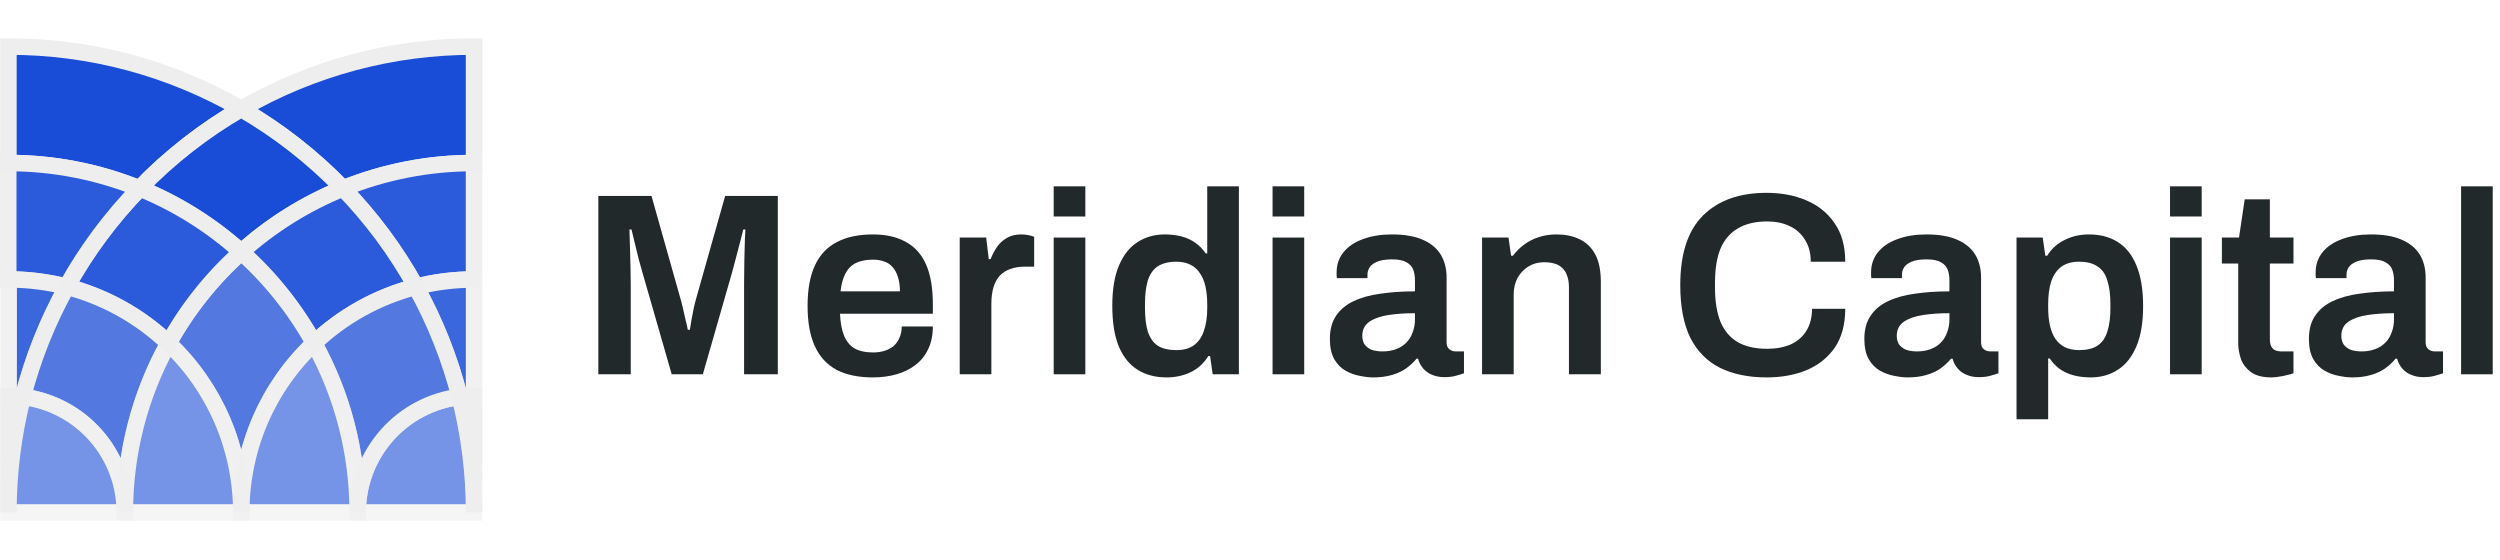
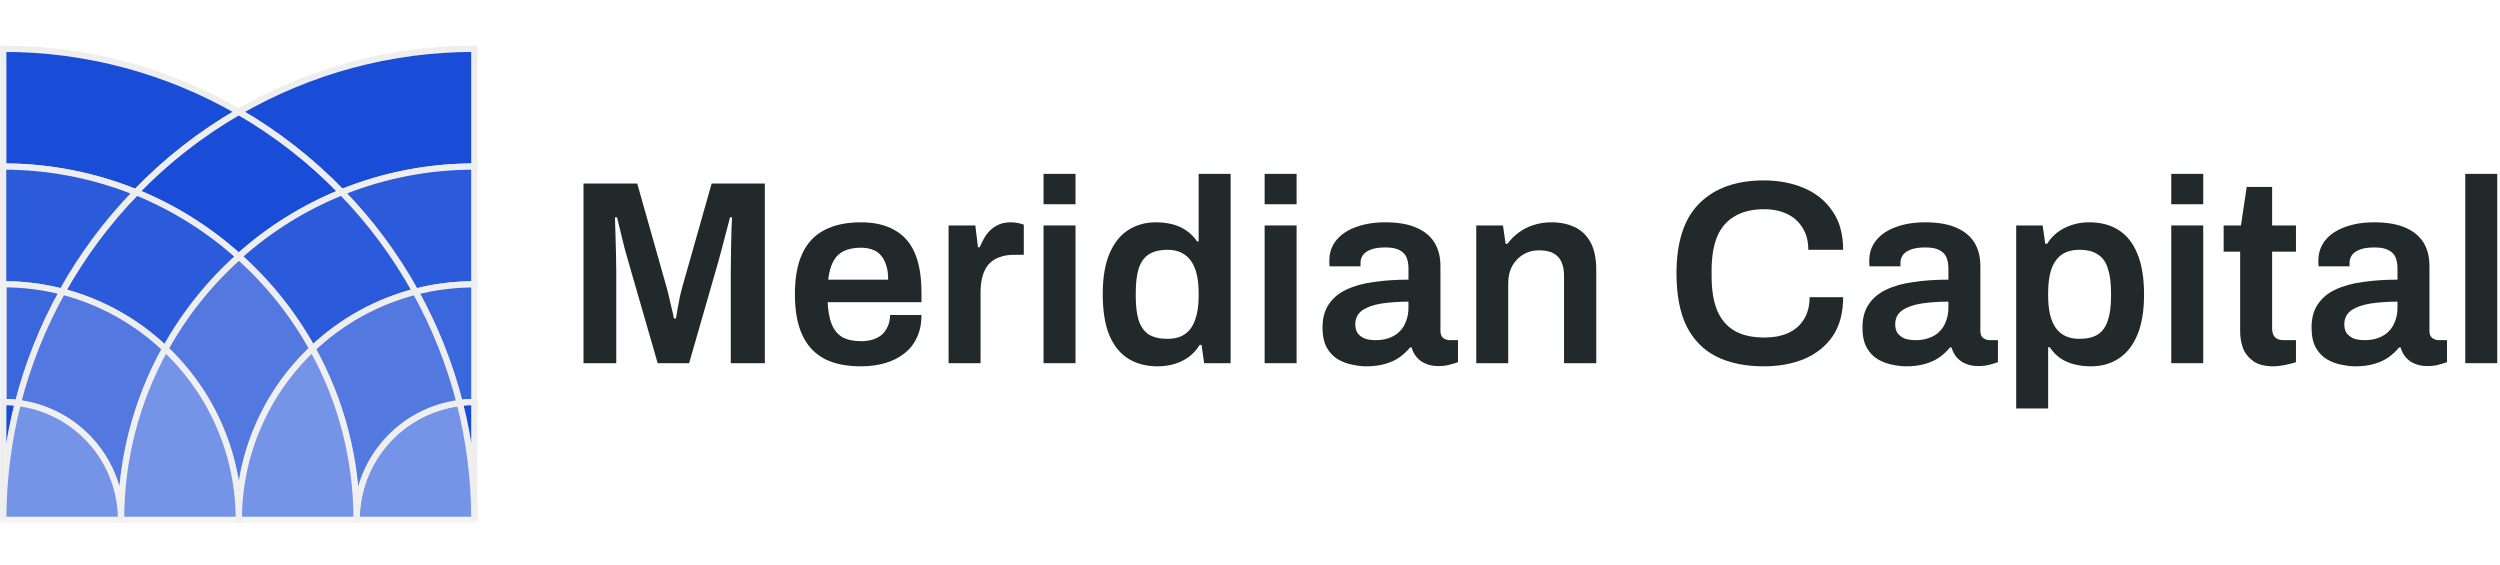
- <svg xmlns="http://www.w3.org/2000/svg" width="161" height="36" viewBox="0 0 161 36" fill="none">
-   <path d="M30.529 3V10.5C27.637 10.496 24.771 11.053 22.089 12.139C20.153 10.135 17.948 8.41 15.536 7.014C20.093 4.377 25.265 2.992 30.529 3Z" fill="#194CD7" stroke="#EFEEEF" stroke-width="1.063" stroke-miterlimit="10" />
-   <path opacity="0.92" d="M30.528 10.5V18C29.264 17.999 28.005 18.157 26.781 18.471C25.499 16.162 23.917 14.032 22.076 12.139C24.761 11.052 27.631 10.495 30.528 10.5Z" fill="#194CD7" stroke="#EFEEEF" stroke-width="1.063" stroke-miterlimit="10" />
-   <path opacity="0.85" d="M30.53 18V25.5C30.219 25.5 29.908 25.519 29.6 25.558C28.969 23.084 28.022 20.702 26.783 18.471C28.007 18.157 29.266 17.999 30.53 18Z" fill="#194CD7" stroke="#EFEEEF" stroke-width="1.063" stroke-miterlimit="10" />
-   <path d="M30.53 25.5V33C30.531 30.49 30.219 27.99 29.6 25.558C29.909 25.519 30.219 25.5 30.53 25.5Z" fill="#194CD7" stroke="#EFEEEF" stroke-width="1.063" stroke-miterlimit="10" />
-   <path d="M15.535 7.014C13.123 8.409 10.917 10.134 8.982 12.139C6.3 11.053 3.434 10.496 0.542 10.5V3C5.806 2.992 10.978 4.377 15.535 7.014Z" fill="#194CD7" stroke="#EFEEEF" stroke-width="1.063" stroke-miterlimit="10" />
-   <path d="M22.087 12.139C19.682 13.113 17.465 14.498 15.534 16.231C13.603 14.497 11.386 13.112 8.981 12.139C10.916 10.134 13.122 8.409 15.534 7.015C17.945 8.41 20.151 10.135 22.087 12.139Z" fill="#194CD7" stroke="#EFEEEF" stroke-width="1.063" stroke-miterlimit="10" />
-   <path opacity="0.92" d="M26.782 18.465C24.324 19.101 22.067 20.352 20.224 22.1C19.002 19.893 17.417 17.907 15.536 16.225C17.467 14.492 19.684 13.107 22.089 12.133C23.926 14.028 25.504 16.157 26.782 18.465Z" fill="#194CD7" stroke="#EFEEEF" stroke-width="1.063" stroke-miterlimit="10" />
-   <path opacity="0.6" d="M30.531 33H23.035C23.035 31.172 23.703 29.407 24.912 28.037C26.121 26.667 27.789 25.785 29.602 25.558C30.22 27.99 30.533 30.49 30.531 33Z" fill="#194CD7" stroke="#EFEEEF" stroke-width="1.063" stroke-miterlimit="10" />
-   <path opacity="0.75" d="M29.598 25.558C27.785 25.785 26.118 26.667 24.909 28.037C23.7 29.407 23.032 31.172 23.031 33C23.038 29.188 22.071 25.438 20.222 22.105C22.065 20.357 24.322 19.106 26.781 18.471C28.02 20.702 28.967 23.084 29.598 25.558Z" fill="#194CD7" stroke="#EFEEEF" stroke-width="1.063" stroke-miterlimit="10" />
-   <path opacity="0.75" d="M20.223 22.106C18.74 23.506 17.559 25.195 16.753 27.068C15.947 28.942 15.532 30.96 15.535 33C15.538 30.96 15.124 28.942 14.317 27.068C13.511 25.195 12.33 23.506 10.847 22.106C12.069 19.898 13.654 17.912 15.535 16.231C17.416 17.912 19.001 19.898 20.223 22.106Z" fill="#194CD7" stroke="#EFEEEF" stroke-width="1.063" stroke-miterlimit="10" />
-   <path opacity="0.92" d="M15.537 16.231C13.656 17.912 12.071 19.898 10.85 22.106C9.011 20.357 6.759 19.105 4.305 18.465C5.587 16.156 7.168 14.027 9.009 12.133C11.406 13.111 13.615 14.497 15.537 16.231Z" fill="#194CD7" stroke="#EFEEEF" stroke-width="1.063" stroke-miterlimit="10" />
-   <path opacity="0.92" d="M8.983 12.139C7.142 14.032 5.56 16.162 4.278 18.471C3.054 18.157 1.795 17.999 0.531 18V10.5C3.428 10.495 6.298 11.052 8.983 12.139Z" fill="#194CD7" stroke="#EFEEEF" stroke-width="1.063" stroke-miterlimit="10" />
-   <path opacity="0.6" d="M23.033 33H15.536C15.533 30.96 15.948 28.941 16.754 27.068C17.56 25.194 18.741 23.506 20.224 22.106C22.072 25.439 23.039 29.189 23.033 33Z" fill="#194CD7" stroke="#EFEEEF" stroke-width="1.063" stroke-miterlimit="10" />
-   <path opacity="0.85" d="M4.304 18.465C3.064 20.697 2.118 23.079 1.487 25.553C1.178 25.514 0.868 25.494 0.557 25.494V17.995C1.821 17.994 3.079 18.152 4.304 18.465Z" fill="#194CD7" stroke="#EFEEEF" stroke-width="1.063" stroke-miterlimit="10" />
-   <path opacity="0.75" d="M10.848 22.106C8.999 25.439 8.033 29.188 8.039 33C8.038 31.172 7.371 29.407 6.162 28.037C4.952 26.667 3.285 25.785 1.472 25.558C2.107 23.082 3.059 20.698 4.303 18.465C6.758 19.105 9.01 20.357 10.848 22.106Z" fill="#194CD7" stroke="#EFEEEF" stroke-width="1.063" stroke-miterlimit="10" />
-   <path opacity="0.6" d="M15.537 33H8.04C8.034 29.189 9.001 25.439 10.849 22.106C12.332 23.506 13.513 25.194 14.319 27.068C15.125 28.941 15.54 30.96 15.537 33Z" fill="#194CD7" stroke="#EFEEEF" stroke-width="1.063" stroke-miterlimit="10" />
-   <path d="M1.471 25.558C0.852 27.99 0.54 30.49 0.542 33V25.5C0.852 25.5 1.163 25.519 1.471 25.558Z" fill="#194CD7" stroke="#EFEEEF" stroke-width="1.063" stroke-miterlimit="10" />
-   <path opacity="0.6" d="M8.038 33H0.542C0.54 30.49 0.852 27.99 1.471 25.558C3.284 25.785 4.952 26.667 6.161 28.037C7.37 29.407 8.037 31.172 8.038 33Z" fill="#194CD7" stroke="#EFEEEF" stroke-width="1.063" stroke-miterlimit="10" />
-   <path d="M38.532 24.104V12.619H41.956L43.76 19.015C43.827 19.238 43.894 19.489 43.961 19.768C44.027 20.047 44.089 20.315 44.144 20.571C44.211 20.828 44.261 21.051 44.295 21.241H44.428C44.45 21.074 44.484 20.867 44.528 20.622C44.573 20.376 44.623 20.114 44.679 19.835C44.746 19.545 44.818 19.266 44.896 18.998L46.7 12.619H50.091V24.104H47.919V18.295C47.919 17.781 47.925 17.268 47.936 16.755C47.947 16.241 47.959 15.8 47.97 15.432C47.992 15.064 48.003 14.846 48.003 14.779H47.869C47.847 14.88 47.791 15.097 47.702 15.432C47.613 15.767 47.519 16.13 47.418 16.52C47.318 16.911 47.229 17.245 47.151 17.525L45.263 24.104H43.259L41.371 17.541C41.304 17.307 41.227 17.028 41.137 16.704C41.059 16.369 40.976 16.029 40.887 15.683C40.809 15.337 40.736 15.036 40.67 14.779H40.536C40.547 15.08 40.558 15.443 40.569 15.867C40.581 16.28 40.592 16.704 40.603 17.14C40.614 17.564 40.62 17.949 40.62 18.295V24.104H38.532Z" fill="#22292B" />
-   <path d="M56.218 24.305C55.282 24.305 54.502 24.143 53.879 23.819C53.255 23.484 52.788 22.977 52.476 22.296C52.164 21.615 52.008 20.75 52.008 19.701C52.008 18.641 52.164 17.776 52.476 17.106C52.788 16.425 53.255 15.923 53.879 15.599C54.502 15.264 55.282 15.097 56.218 15.097C57.064 15.097 57.771 15.259 58.339 15.583C58.918 15.895 59.352 16.381 59.642 17.039C59.931 17.698 60.076 18.551 60.076 19.6V20.203H54.096C54.118 20.75 54.202 21.213 54.347 21.593C54.491 21.961 54.714 22.24 55.015 22.43C55.327 22.608 55.733 22.698 56.234 22.698C56.49 22.698 56.73 22.664 56.953 22.597C57.175 22.53 57.37 22.43 57.537 22.296C57.704 22.151 57.832 21.972 57.921 21.76C58.022 21.548 58.072 21.302 58.072 21.023H60.076C60.076 21.581 59.976 22.067 59.776 22.48C59.586 22.893 59.313 23.233 58.957 23.501C58.612 23.769 58.205 23.97 57.738 24.104C57.27 24.238 56.763 24.305 56.218 24.305ZM54.129 18.763H57.955C57.955 18.395 57.91 18.083 57.821 17.826C57.743 17.569 57.626 17.357 57.47 17.19C57.325 17.022 57.147 16.905 56.936 16.838C56.724 16.76 56.485 16.721 56.218 16.721C55.783 16.721 55.416 16.794 55.115 16.939C54.825 17.084 54.603 17.307 54.447 17.608C54.291 17.91 54.185 18.295 54.129 18.763Z" fill="#22292B" />
-   <path d="M61.806 24.104V15.298H63.51L63.677 16.688H63.794C63.905 16.409 64.039 16.152 64.195 15.917C64.362 15.672 64.573 15.477 64.829 15.332C65.086 15.175 65.397 15.097 65.765 15.097C65.943 15.097 66.105 15.114 66.249 15.147C66.405 15.181 66.522 15.214 66.6 15.248V17.173H65.982C65.637 17.173 65.331 17.223 65.063 17.324C64.796 17.413 64.568 17.558 64.379 17.759C64.2 17.96 64.067 18.211 63.977 18.512C63.888 18.814 63.844 19.165 63.844 19.567V24.104H61.806Z" fill="#22292B" />
-   <path d="M67.858 13.942V12H69.896V13.942H67.858ZM67.858 24.104V15.298H69.896V24.104H67.858Z" fill="#22292B" />
-   <path d="M75.124 24.305C74.411 24.305 73.793 24.143 73.27 23.819C72.746 23.495 72.34 22.993 72.05 22.312C71.772 21.632 71.632 20.756 71.632 19.684C71.632 18.624 71.777 17.759 72.067 17.089C72.356 16.409 72.757 15.906 73.27 15.583C73.782 15.259 74.361 15.097 75.007 15.097C75.408 15.097 75.775 15.142 76.109 15.231C76.444 15.32 76.739 15.46 76.995 15.65C77.251 15.828 77.468 16.051 77.646 16.319H77.746V12H79.784V24.104H78.097L77.93 22.932H77.813C77.535 23.39 77.156 23.735 76.677 23.97C76.21 24.193 75.692 24.305 75.124 24.305ZM75.759 22.547C76.226 22.547 76.605 22.441 76.894 22.229C77.184 22.017 77.396 21.71 77.529 21.308C77.674 20.906 77.746 20.415 77.746 19.835V19.617C77.746 19.182 77.707 18.791 77.629 18.445C77.552 18.099 77.429 17.809 77.262 17.575C77.106 17.34 76.9 17.162 76.644 17.039C76.399 16.916 76.104 16.855 75.759 16.855C75.257 16.855 74.856 16.955 74.556 17.156C74.266 17.346 74.055 17.647 73.921 18.06C73.799 18.462 73.737 18.975 73.737 19.6V19.835C73.737 20.449 73.799 20.956 73.921 21.358C74.055 21.76 74.266 22.061 74.556 22.262C74.856 22.452 75.257 22.547 75.759 22.547Z" fill="#22292B" />
-   <path d="M81.953 13.942V12H83.991V13.942H81.953ZM81.953 24.104V15.298H83.991V24.104H81.953Z" fill="#22292B" />
-   <path d="M88.416 24.305C88.171 24.305 87.888 24.271 87.565 24.204C87.253 24.148 86.947 24.037 86.646 23.869C86.356 23.702 86.117 23.456 85.927 23.133C85.738 22.798 85.644 22.363 85.644 21.827C85.644 21.224 85.777 20.728 86.044 20.337C86.312 19.935 86.685 19.623 87.164 19.4C87.654 19.165 88.233 19.003 88.901 18.914C89.58 18.814 90.321 18.763 91.123 18.763V18.044C91.123 17.787 91.084 17.558 91.006 17.357C90.928 17.156 90.783 17 90.571 16.888C90.371 16.766 90.065 16.704 89.653 16.704C89.241 16.704 88.918 16.755 88.684 16.855C88.45 16.955 88.288 17.078 88.199 17.223C88.11 17.368 88.066 17.519 88.066 17.675V17.91H86.094C86.083 17.854 86.078 17.798 86.078 17.742C86.078 17.686 86.078 17.619 86.078 17.541C86.078 17.039 86.228 16.604 86.529 16.235C86.829 15.867 87.247 15.588 87.782 15.398C88.316 15.197 88.934 15.097 89.636 15.097C90.438 15.097 91.095 15.209 91.607 15.432C92.13 15.655 92.52 15.973 92.776 16.386C93.032 16.799 93.161 17.301 93.161 17.893V22.045C93.161 22.257 93.222 22.407 93.344 22.497C93.467 22.586 93.6 22.631 93.745 22.631H94.28V24.037C94.168 24.081 94.007 24.132 93.795 24.188C93.584 24.255 93.322 24.288 93.01 24.288C92.721 24.288 92.459 24.238 92.225 24.137C92.002 24.048 91.813 23.914 91.657 23.735C91.501 23.557 91.39 23.345 91.323 23.099H91.223C91.034 23.334 90.805 23.546 90.538 23.735C90.282 23.914 89.976 24.054 89.619 24.154C89.274 24.255 88.873 24.305 88.416 24.305ZM89.035 22.631C89.369 22.631 89.664 22.58 89.92 22.48C90.187 22.38 90.404 22.24 90.571 22.061C90.75 21.883 90.883 21.665 90.972 21.409C91.073 21.152 91.123 20.873 91.123 20.571V20.17C90.51 20.17 89.942 20.209 89.419 20.287C88.906 20.365 88.494 20.51 88.183 20.722C87.882 20.934 87.732 21.235 87.732 21.626C87.732 21.827 87.776 22.006 87.865 22.162C87.966 22.307 88.11 22.424 88.3 22.513C88.5 22.591 88.745 22.631 89.035 22.631Z" fill="#22292B" />
-   <path d="M95.444 24.104V15.298H97.147L97.314 16.47H97.431C97.632 16.202 97.866 15.968 98.133 15.767C98.411 15.555 98.723 15.393 99.068 15.281C99.425 15.159 99.814 15.097 100.238 15.097C100.795 15.097 101.285 15.197 101.708 15.398C102.142 15.599 102.482 15.923 102.727 16.369C102.972 16.816 103.094 17.413 103.094 18.161V24.104H101.04V18.529C101.04 18.216 101.001 17.96 100.923 17.759C100.856 17.547 100.75 17.38 100.605 17.257C100.472 17.123 100.305 17.028 100.104 16.972C99.904 16.916 99.681 16.888 99.436 16.888C99.068 16.888 98.734 16.978 98.434 17.156C98.144 17.335 97.91 17.58 97.732 17.893C97.565 18.205 97.481 18.568 97.481 18.981V24.104H95.444Z" fill="#22292B" />
-   <path d="M113.771 24.305C112.602 24.305 111.6 24.098 110.765 23.685C109.941 23.272 109.306 22.631 108.86 21.76C108.426 20.878 108.209 19.745 108.209 18.362C108.209 16.341 108.699 14.846 109.679 13.875C110.659 12.904 112.023 12.418 113.771 12.418C114.718 12.418 115.57 12.58 116.327 12.904C117.096 13.228 117.703 13.719 118.148 14.377C118.605 15.025 118.833 15.85 118.833 16.855H116.611C116.611 16.297 116.489 15.828 116.244 15.449C116.01 15.058 115.681 14.762 115.258 14.561C114.835 14.361 114.351 14.26 113.805 14.26C113.048 14.26 112.418 14.411 111.917 14.712C111.416 15.002 111.043 15.438 110.798 16.018C110.564 16.598 110.447 17.318 110.447 18.177V18.546C110.447 19.416 110.564 20.142 110.798 20.722C111.043 21.302 111.411 21.738 111.901 22.028C112.402 22.318 113.036 22.463 113.805 22.463C114.384 22.463 114.891 22.368 115.325 22.179C115.759 21.978 116.093 21.688 116.327 21.308C116.572 20.917 116.695 20.443 116.695 19.885H118.833C118.833 20.89 118.61 21.721 118.165 22.38C117.719 23.027 117.112 23.512 116.344 23.836C115.587 24.148 114.729 24.305 113.771 24.305Z" fill="#22292B" />
-   <path d="M122.837 24.305C122.592 24.305 122.308 24.271 121.985 24.204C121.673 24.148 121.367 24.037 121.066 23.869C120.777 23.702 120.537 23.456 120.348 23.133C120.159 22.798 120.064 22.363 120.064 21.827C120.064 21.224 120.198 20.728 120.465 20.337C120.732 19.935 121.105 19.623 121.584 19.4C122.074 19.165 122.653 19.003 123.321 18.914C124.001 18.814 124.741 18.763 125.543 18.763V18.044C125.543 17.787 125.504 17.558 125.426 17.357C125.348 17.156 125.204 17 124.992 16.888C124.792 16.766 124.485 16.704 124.073 16.704C123.661 16.704 123.338 16.755 123.104 16.855C122.87 16.955 122.709 17.078 122.62 17.223C122.531 17.368 122.486 17.519 122.486 17.675V17.91H120.515C120.504 17.854 120.498 17.798 120.498 17.742C120.498 17.686 120.498 17.619 120.498 17.541C120.498 17.039 120.649 16.604 120.949 16.235C121.25 15.867 121.668 15.588 122.202 15.398C122.737 15.197 123.355 15.097 124.057 15.097C124.858 15.097 125.515 15.209 126.028 15.432C126.551 15.655 126.941 15.973 127.197 16.386C127.453 16.799 127.581 17.301 127.581 17.893V22.045C127.581 22.257 127.642 22.407 127.765 22.497C127.887 22.586 128.021 22.631 128.166 22.631H128.7V24.037C128.589 24.081 128.428 24.132 128.216 24.188C128.004 24.255 127.743 24.288 127.431 24.288C127.141 24.288 126.88 24.238 126.646 24.137C126.423 24.048 126.234 23.914 126.078 23.735C125.922 23.557 125.81 23.345 125.744 23.099H125.643C125.454 23.334 125.226 23.546 124.959 23.735C124.702 23.914 124.396 24.054 124.04 24.154C123.695 24.255 123.294 24.305 122.837 24.305ZM123.455 22.631C123.789 22.631 124.084 22.58 124.34 22.48C124.608 22.38 124.825 22.24 124.992 22.061C125.17 21.883 125.304 21.665 125.393 21.409C125.493 21.152 125.543 20.873 125.543 20.571V20.17C124.931 20.17 124.363 20.209 123.839 20.287C123.327 20.365 122.915 20.51 122.603 20.722C122.303 20.934 122.152 21.235 122.152 21.626C122.152 21.827 122.197 22.006 122.286 22.162C122.386 22.307 122.531 22.424 122.72 22.513C122.921 22.591 123.166 22.631 123.455 22.631Z" fill="#22292B" />
-   <path d="M129.864 27V15.298H131.551L131.718 16.47H131.835C132.125 16.012 132.503 15.672 132.971 15.449C133.439 15.214 133.957 15.097 134.525 15.097C135.249 15.097 135.867 15.259 136.379 15.583C136.902 15.906 137.303 16.409 137.582 17.089C137.871 17.77 138.016 18.646 138.016 19.718C138.016 20.767 137.871 21.632 137.582 22.312C137.292 22.993 136.891 23.495 136.379 23.819C135.878 24.143 135.299 24.305 134.642 24.305C134.241 24.305 133.873 24.26 133.539 24.171C133.205 24.081 132.91 23.948 132.654 23.769C132.398 23.579 132.18 23.35 132.002 23.083H131.902V27H129.864ZM133.89 22.547C134.391 22.547 134.786 22.452 135.076 22.262C135.377 22.061 135.588 21.76 135.711 21.358C135.844 20.956 135.911 20.449 135.911 19.835V19.6C135.911 18.975 135.844 18.462 135.711 18.06C135.588 17.647 135.377 17.346 135.076 17.156C134.786 16.955 134.391 16.855 133.89 16.855C133.433 16.855 133.055 16.961 132.754 17.173C132.464 17.385 132.247 17.698 132.103 18.11C131.969 18.512 131.902 19.009 131.902 19.6V19.801C131.902 20.237 131.941 20.627 132.019 20.973C132.097 21.308 132.214 21.593 132.37 21.827C132.537 22.061 132.743 22.24 132.988 22.363C133.244 22.485 133.545 22.547 133.89 22.547Z" fill="#22292B" />
-   <path d="M139.75 13.942V12H141.788V13.942H139.75ZM139.75 24.104V15.298H141.788V24.104H139.75Z" fill="#22292B" />
-   <path d="M146.281 24.305C145.735 24.305 145.306 24.199 144.994 23.987C144.682 23.763 144.46 23.484 144.326 23.15C144.204 22.804 144.142 22.452 144.142 22.095V16.972H143.09V15.298H144.192L144.56 12.837H146.18V15.298H147.7V16.972H146.18V21.894C146.18 22.128 146.242 22.312 146.364 22.446C146.487 22.569 146.67 22.631 146.915 22.631H147.7V24.037C147.589 24.081 147.45 24.12 147.283 24.154C147.127 24.199 146.96 24.232 146.782 24.255C146.603 24.288 146.436 24.305 146.281 24.305Z" fill="#22292B" />
-   <path d="M151.467 24.305C151.222 24.305 150.938 24.271 150.615 24.204C150.303 24.148 149.997 24.037 149.696 23.869C149.406 23.702 149.167 23.456 148.978 23.133C148.788 22.798 148.694 22.363 148.694 21.827C148.694 21.224 148.827 20.728 149.094 20.337C149.362 19.935 149.735 19.623 150.214 19.4C150.704 19.165 151.283 19.003 151.951 18.914C152.63 18.814 153.371 18.763 154.173 18.763V18.044C154.173 17.787 154.134 17.558 154.056 17.357C153.978 17.156 153.833 17 153.621 16.888C153.421 16.766 153.115 16.704 152.703 16.704C152.291 16.704 151.968 16.755 151.734 16.855C151.5 16.955 151.338 17.078 151.249 17.223C151.16 17.368 151.116 17.519 151.116 17.675V17.91H149.145C149.133 17.854 149.128 17.798 149.128 17.742C149.128 17.686 149.128 17.619 149.128 17.541C149.128 17.039 149.278 16.604 149.579 16.235C149.88 15.867 150.297 15.588 150.832 15.398C151.366 15.197 151.984 15.097 152.686 15.097C153.488 15.097 154.145 15.209 154.657 15.432C155.181 15.655 155.57 15.973 155.826 16.386C156.083 16.799 156.211 17.301 156.211 17.893V22.045C156.211 22.257 156.272 22.407 156.394 22.497C156.517 22.586 156.65 22.631 156.795 22.631H157.33V24.037C157.218 24.081 157.057 24.132 156.845 24.188C156.634 24.255 156.372 24.288 156.06 24.288C155.771 24.288 155.509 24.238 155.275 24.137C155.052 24.048 154.863 23.914 154.707 23.735C154.551 23.557 154.44 23.345 154.373 23.099H154.273C154.084 23.334 153.855 23.546 153.588 23.735C153.332 23.914 153.026 24.054 152.669 24.154C152.324 24.255 151.923 24.305 151.467 24.305ZM152.085 22.631C152.419 22.631 152.714 22.58 152.97 22.48C153.237 22.38 153.454 22.24 153.621 22.061C153.8 21.883 153.933 21.665 154.022 21.409C154.123 21.152 154.173 20.873 154.173 20.571V20.17C153.56 20.17 152.992 20.209 152.469 20.287C151.957 20.365 151.544 20.51 151.233 20.722C150.932 20.934 150.782 21.235 150.782 21.626C150.782 21.827 150.826 22.006 150.915 22.162C151.015 22.307 151.16 22.424 151.35 22.513C151.55 22.591 151.795 22.631 152.085 22.631Z" fill="#22292B" />
-   <path d="M158.494 24.104V12H160.531V24.104H158.494Z" fill="#22292B" />
+ <svg xmlns="http://www.w3.org/2000/svg" width="425" height="96" viewBox="0 0 425 96" fill="none">
+   <path d="M80.637 8.296V28.315C72.912 28.305 65.259 29.791 58.099 32.69C52.929 27.34 47.039 22.736 40.6 19.011C52.767 11.972 66.58 8.276 80.637 8.296Z" fill="#194CD7" stroke="#EFEEEF" stroke-width="1.063" stroke-miterlimit="10" />
+   <path opacity="0.92" d="M80.631 28.315V48.334C77.256 48.331 73.894 48.753 70.625 49.59C67.203 43.427 62.978 37.744 58.062 32.69C65.232 29.787 72.896 28.301 80.631 28.315Z" fill="#194CD7" stroke="#EFEEEF" stroke-width="1.063" stroke-miterlimit="10" />
+   <path opacity="0.85" d="M80.639 48.334V68.352C79.808 68.351 78.979 68.403 78.156 68.508C76.471 61.905 73.942 55.547 70.633 49.59C73.902 48.753 77.264 48.331 80.639 48.334Z" fill="#194CD7" stroke="#EFEEEF" stroke-width="1.063" stroke-miterlimit="10" />
+   <path d="M80.639 68.353V88.371C80.643 81.672 79.809 75 78.156 68.508C78.98 68.404 79.809 68.352 80.639 68.353Z" fill="#194CD7" stroke="#EFEEEF" stroke-width="1.063" stroke-miterlimit="10" />
+   <path d="M40.596 19.011C34.155 22.734 28.265 27.338 23.097 32.69C15.937 29.791 8.283 28.305 0.559 28.315V8.296C14.616 8.275 28.428 11.971 40.596 19.011Z" fill="#194CD7" stroke="#EFEEEF" stroke-width="1.063" stroke-miterlimit="10" />
+   <path d="M58.091 32.69C51.67 35.289 45.749 38.985 40.592 43.612C35.437 38.983 29.516 35.287 23.094 32.69C28.262 27.338 34.151 22.734 40.592 19.011C47.032 22.736 52.922 27.34 58.091 32.69Z" fill="#194CD7" stroke="#EFEEEF" stroke-width="1.063" stroke-miterlimit="10" />
+   <path opacity="0.92" d="M70.632 49.575C64.065 51.272 58.038 54.611 53.118 59.278C49.854 53.386 45.622 48.085 40.6 43.597C45.756 38.97 51.677 35.274 58.099 32.675C63.004 37.73 67.218 43.413 70.632 49.575Z" fill="#194CD7" stroke="#EFEEEF" stroke-width="1.063" stroke-miterlimit="10" />
+   <path opacity="0.6" d="M80.641 88.371H60.623C60.625 83.493 62.407 78.782 65.636 75.125C68.865 71.467 73.318 69.115 78.159 68.508C79.811 74.999 80.645 81.672 80.641 88.371Z" fill="#194CD7" stroke="#EFEEEF" stroke-width="1.063" stroke-miterlimit="10" />
+   <path opacity="0.75" d="M78.15 68.508C73.309 69.114 68.856 71.467 65.627 75.125C62.398 78.782 60.616 83.493 60.614 88.371C60.631 78.198 58.049 68.189 53.113 59.292C58.034 54.626 64.061 51.287 70.627 49.59C73.937 55.547 76.465 61.905 78.15 68.508Z" fill="#194CD7" stroke="#EFEEEF" stroke-width="1.063" stroke-miterlimit="10" />
+   <path opacity="0.75" d="M53.114 59.293C49.154 63.029 46.001 67.537 43.849 72.538C41.696 77.539 40.589 82.927 40.596 88.372C40.604 82.927 39.497 77.539 37.345 72.538C35.192 67.537 32.038 63.029 28.078 59.293C31.34 53.4 35.572 48.098 40.596 43.612C45.619 48.1 49.851 53.401 53.114 59.293Z" fill="#194CD7" stroke="#EFEEEF" stroke-width="1.063" stroke-miterlimit="10" />
+   <path opacity="0.92" d="M40.602 43.612C35.578 48.098 31.346 53.399 28.084 59.292C23.175 54.626 17.162 51.282 10.607 49.575C14.03 43.411 18.254 37.729 23.17 32.675C29.57 35.284 35.468 38.984 40.602 43.612Z" fill="#194CD7" stroke="#EFEEEF" stroke-width="1.063" stroke-miterlimit="10" />
+   <path opacity="0.92" d="M23.099 32.69C18.184 37.744 13.96 43.427 10.537 49.59C7.268 48.753 3.906 48.331 0.531 48.334V28.315C8.266 28.301 15.93 29.787 23.099 32.69Z" fill="#194CD7" stroke="#EFEEEF" stroke-width="1.063" stroke-miterlimit="10" />
+   <path opacity="0.6" d="M60.619 88.371H40.6C40.592 82.927 41.699 77.538 43.852 72.538C46.005 67.537 49.158 63.029 53.118 59.292C58.053 68.189 60.636 78.198 60.619 88.371Z" fill="#194CD7" stroke="#EFEEEF" stroke-width="1.063" stroke-miterlimit="10" />
+   <path opacity="0.85" d="M10.605 49.575C7.296 55.532 4.768 61.891 3.082 68.493C2.259 68.389 1.43 68.337 0.6 68.338V48.319C3.974 48.317 7.336 48.739 10.605 49.575Z" fill="#194CD7" stroke="#EFEEEF" stroke-width="1.063" stroke-miterlimit="10" />
+   <path opacity="0.75" d="M28.079 59.292C23.143 68.188 20.562 78.198 20.579 88.371C20.577 83.492 18.794 78.782 15.566 75.125C12.337 71.467 7.884 69.114 3.043 68.508C4.739 61.898 7.279 55.535 10.603 49.575C17.157 51.282 23.171 54.626 28.079 59.292Z" fill="#194CD7" stroke="#EFEEEF" stroke-width="1.063" stroke-miterlimit="10" />
+   <path opacity="0.6" d="M40.601 88.371H20.582C20.565 78.198 23.147 68.189 28.083 59.292C32.042 63.029 35.196 67.537 37.349 72.538C39.502 77.538 40.608 82.927 40.601 88.371Z" fill="#194CD7" stroke="#EFEEEF" stroke-width="1.063" stroke-miterlimit="10" />
+   <path d="M3.041 68.508C1.389 75 0.555 81.672 0.559 88.371V68.353C1.389 68.352 2.218 68.404 3.041 68.508Z" fill="#194CD7" stroke="#EFEEEF" stroke-width="1.063" stroke-miterlimit="10" />
+   <path opacity="0.6" d="M20.577 88.371H0.559C0.555 81.672 1.389 74.999 3.041 68.508C7.882 69.115 12.335 71.467 15.564 75.125C18.793 78.782 20.576 83.493 20.577 88.371Z" fill="#194CD7" stroke="#EFEEEF" stroke-width="1.063" stroke-miterlimit="10" />
+   <path d="M99.197 61.742V31.204H108.329L113.14 48.209C113.318 48.803 113.496 49.471 113.675 50.212C113.853 50.954 114.016 51.667 114.165 52.349C114.343 53.032 114.476 53.625 114.565 54.13H114.922C114.981 53.685 115.07 53.136 115.189 52.483C115.308 51.83 115.442 51.133 115.59 50.391C115.768 49.619 115.961 48.877 116.169 48.165L120.98 31.204H130.023V61.742H124.232V46.295C124.232 44.93 124.247 43.565 124.276 42.2C124.306 40.834 124.336 39.662 124.366 38.683C124.425 37.703 124.455 37.125 124.455 36.947H124.098C124.039 37.214 123.89 37.793 123.653 38.683C123.415 39.573 123.163 40.538 122.896 41.576C122.628 42.615 122.391 43.505 122.183 44.247L117.149 61.742H111.804L106.77 44.292C106.592 43.669 106.384 42.927 106.146 42.066C105.938 41.176 105.716 40.271 105.478 39.351C105.27 38.431 105.077 37.629 104.899 36.947H104.543C104.572 37.748 104.602 38.712 104.632 39.84C104.662 40.938 104.691 42.066 104.721 43.224C104.751 44.351 104.765 45.375 104.765 46.295V61.742H99.197Z" fill="#22292B" />
+   <path d="M146.36 62.276C143.865 62.276 141.787 61.846 140.124 60.985C138.46 60.095 137.213 58.745 136.382 56.934C135.55 55.124 135.134 52.824 135.134 50.034C135.134 47.215 135.55 44.915 136.382 43.134C137.213 41.324 138.46 39.989 140.124 39.128C141.787 38.238 143.865 37.793 146.36 37.793C148.617 37.793 150.503 38.223 152.017 39.084C153.561 39.914 154.72 41.205 155.492 42.956C156.264 44.707 156.65 46.978 156.65 49.767V51.37H140.703C140.762 52.824 140.985 54.056 141.371 55.065C141.757 56.044 142.351 56.786 143.153 57.291C143.984 57.765 145.068 58.003 146.404 58.003C147.087 58.003 147.726 57.914 148.32 57.736C148.914 57.558 149.434 57.291 149.879 56.934C150.324 56.548 150.666 56.074 150.904 55.51C151.171 54.946 151.304 54.293 151.304 53.551H156.65C156.65 55.035 156.383 56.326 155.848 57.424C155.343 58.522 154.616 59.427 153.665 60.139C152.745 60.852 151.661 61.386 150.414 61.742C149.166 62.098 147.815 62.276 146.36 62.276ZM140.792 47.541H150.993C150.993 46.562 150.874 45.731 150.636 45.049C150.428 44.366 150.117 43.802 149.701 43.357C149.315 42.912 148.84 42.6 148.275 42.422C147.711 42.215 147.073 42.111 146.36 42.111C145.202 42.111 144.222 42.303 143.42 42.689C142.648 43.075 142.054 43.669 141.638 44.47C141.222 45.271 140.94 46.295 140.792 47.541Z" fill="#22292B" />
+   <path d="M161.262 61.742V38.327H165.806L166.252 42.022H166.563C166.86 41.28 167.217 40.597 167.632 39.974C168.078 39.321 168.642 38.802 169.325 38.416C170.008 38 170.84 37.793 171.82 37.793C172.295 37.793 172.726 37.837 173.112 37.926C173.527 38.015 173.839 38.104 174.047 38.193V43.312H172.399C171.478 43.312 170.662 43.446 169.949 43.713C169.236 43.951 168.627 44.336 168.122 44.871C167.647 45.405 167.291 46.072 167.053 46.874C166.816 47.675 166.697 48.61 166.697 49.678V61.742H161.262Z" fill="#22292B" />
+   <path d="M177.402 34.721V29.557H182.836V34.721H177.402ZM177.402 61.742V38.327H182.836V61.742H177.402Z" fill="#22292B" />
+   <path d="M196.777 62.276C194.876 62.276 193.228 61.846 191.832 60.985C190.436 60.125 189.352 58.789 188.58 56.979C187.838 55.169 187.467 52.839 187.467 49.99C187.467 47.17 187.853 44.871 188.625 43.09C189.397 41.28 190.466 39.944 191.832 39.084C193.198 38.223 194.743 37.793 196.465 37.793C197.534 37.793 198.514 37.911 199.405 38.149C200.296 38.386 201.083 38.757 201.766 39.262C202.449 39.736 203.028 40.33 203.503 41.042H203.77V29.557H209.205V61.742H204.706L204.26 58.626H203.949C203.206 59.843 202.196 60.763 200.92 61.386C199.672 61.98 198.291 62.276 196.777 62.276ZM198.47 57.602C199.717 57.602 200.726 57.32 201.499 56.756C202.271 56.192 202.835 55.376 203.191 54.308C203.577 53.239 203.77 51.934 203.77 50.391V49.812C203.77 48.654 203.666 47.616 203.459 46.696C203.251 45.776 202.924 45.004 202.479 44.381C202.063 43.758 201.513 43.283 200.83 42.956C200.177 42.63 199.39 42.467 198.47 42.467C197.133 42.467 196.064 42.734 195.262 43.268C194.49 43.773 193.926 44.574 193.569 45.672C193.243 46.74 193.079 48.105 193.079 49.767V50.391C193.079 52.023 193.243 53.373 193.569 54.441C193.926 55.51 194.49 56.311 195.262 56.845C196.064 57.35 197.133 57.602 198.47 57.602Z" fill="#22292B" />
+   <path d="M214.987 34.721V29.557H220.421V34.721H214.987ZM214.987 61.742V38.327H220.421V61.742H214.987Z" fill="#22292B" />
+   <path d="M232.224 62.276C231.571 62.276 230.813 62.187 229.952 62.009C229.121 61.861 228.304 61.564 227.502 61.119C226.73 60.674 226.091 60.021 225.587 59.16C225.082 58.27 224.829 57.112 224.829 55.688C224.829 54.085 225.186 52.765 225.898 51.726C226.611 50.658 227.606 49.827 228.883 49.233C230.19 48.61 231.734 48.18 233.516 47.942C235.327 47.675 237.302 47.541 239.44 47.541V45.627C239.44 44.945 239.336 44.336 239.128 43.802C238.921 43.268 238.535 42.852 237.97 42.556C237.436 42.229 236.619 42.066 235.52 42.066C234.421 42.066 233.56 42.2 232.937 42.467C232.313 42.734 231.882 43.06 231.645 43.446C231.407 43.832 231.288 44.233 231.288 44.648V45.271H226.032C226.002 45.123 225.988 44.974 225.988 44.826C225.988 44.678 225.988 44.5 225.988 44.292C225.988 42.956 226.388 41.799 227.19 40.82C227.992 39.84 229.106 39.098 230.531 38.594C231.957 38.06 233.605 37.793 235.476 37.793C237.614 37.793 239.366 38.089 240.732 38.683C242.128 39.276 243.167 40.122 243.85 41.22C244.533 42.318 244.875 43.654 244.875 45.227V56.267C244.875 56.831 245.038 57.231 245.365 57.468C245.692 57.706 246.048 57.825 246.434 57.825H247.859V61.564C247.562 61.683 247.132 61.816 246.568 61.965C246.003 62.143 245.305 62.232 244.474 62.232C243.702 62.232 243.004 62.098 242.38 61.831C241.786 61.594 241.282 61.237 240.866 60.763C240.45 60.288 240.153 59.724 239.975 59.071H239.708C239.203 59.694 238.594 60.258 237.881 60.763C237.198 61.237 236.381 61.608 235.431 61.876C234.511 62.143 233.441 62.276 232.224 62.276ZM233.872 57.825C234.763 57.825 235.55 57.691 236.233 57.424C236.946 57.157 237.525 56.786 237.97 56.311C238.445 55.836 238.802 55.258 239.039 54.575C239.307 53.892 239.44 53.151 239.44 52.349V51.281C237.807 51.281 236.292 51.385 234.897 51.592C233.531 51.8 232.432 52.186 231.6 52.75C230.798 53.314 230.398 54.115 230.398 55.154C230.398 55.688 230.516 56.163 230.754 56.578C231.021 56.964 231.407 57.276 231.912 57.513C232.447 57.721 233.1 57.825 233.872 57.825Z" fill="#22292B" />
+   <path d="M250.963 61.742V38.327H255.506L255.952 41.443H256.264C256.798 40.731 257.422 40.107 258.134 39.573C258.877 39.009 259.708 38.579 260.629 38.282C261.579 37.956 262.619 37.793 263.747 37.793C265.232 37.793 266.539 38.06 267.667 38.594C268.825 39.128 269.731 39.989 270.384 41.176C271.038 42.363 271.364 43.951 271.364 45.939V61.742H265.885V46.918C265.885 46.087 265.781 45.405 265.574 44.871C265.395 44.307 265.113 43.861 264.727 43.535C264.371 43.179 263.925 42.927 263.391 42.778C262.856 42.63 262.262 42.556 261.609 42.556C260.629 42.556 259.738 42.793 258.936 43.268C258.164 43.743 257.541 44.396 257.065 45.227C256.62 46.058 256.397 47.022 256.397 48.12V61.742H250.963Z" fill="#22292B" />
+   <path d="M299.837 62.276C296.719 62.276 294.046 61.727 291.819 60.629C289.621 59.531 287.929 57.825 286.741 55.51C285.583 53.165 285.003 50.153 285.003 46.473C285.003 41.102 286.31 37.125 288.923 34.543C291.537 31.961 295.175 30.67 299.837 30.67C302.361 30.67 304.633 31.1 306.653 31.961C308.702 32.822 310.32 34.127 311.508 35.878C312.726 37.6 313.334 39.796 313.334 42.467H307.41C307.41 40.983 307.083 39.736 306.43 38.727C305.806 37.689 304.93 36.902 303.802 36.368C302.673 35.834 301.381 35.567 299.926 35.567C297.907 35.567 296.229 35.967 294.893 36.769C293.556 37.54 292.561 38.698 291.908 40.241C291.284 41.784 290.973 43.698 290.973 45.983V46.963C290.973 49.278 291.284 51.207 291.908 52.75C292.561 54.293 293.541 55.45 294.848 56.222C296.184 56.994 297.877 57.38 299.926 57.38C301.47 57.38 302.822 57.127 303.98 56.623C305.138 56.089 306.029 55.317 306.653 54.308C307.306 53.269 307.633 52.008 307.633 50.524H313.334C313.334 53.195 312.74 55.406 311.553 57.157C310.365 58.878 308.746 60.169 306.697 61.03C304.678 61.861 302.391 62.276 299.837 62.276Z" fill="#22292B" />
+   <path d="M324.012 62.276C323.359 62.276 322.602 62.187 321.74 62.009C320.909 61.861 320.092 61.564 319.29 61.119C318.518 60.674 317.88 60.021 317.375 59.16C316.87 58.27 316.618 57.112 316.618 55.688C316.618 54.085 316.974 52.765 317.687 51.726C318.399 50.658 319.394 49.827 320.671 49.233C321.978 48.61 323.522 48.18 325.304 47.942C327.115 47.675 329.09 47.541 331.229 47.541V45.627C331.229 44.945 331.125 44.336 330.917 43.802C330.709 43.268 330.323 42.852 329.759 42.556C329.224 42.229 328.407 42.066 327.309 42.066C326.21 42.066 325.349 42.2 324.725 42.467C324.101 42.734 323.671 43.06 323.433 43.446C323.195 43.832 323.077 44.233 323.077 44.648V45.271H317.82C317.791 45.123 317.776 44.974 317.776 44.826C317.776 44.678 317.776 44.5 317.776 44.292C317.776 42.956 318.177 41.799 318.978 40.82C319.78 39.84 320.894 39.098 322.319 38.594C323.745 38.06 325.393 37.793 327.264 37.793C329.402 37.793 331.154 38.089 332.52 38.683C333.916 39.276 334.956 40.122 335.639 41.22C336.322 42.318 336.663 43.654 336.663 45.227V56.267C336.663 56.831 336.826 57.231 337.153 57.468C337.48 57.706 337.836 57.825 338.222 57.825H339.648V61.564C339.351 61.683 338.92 61.816 338.356 61.965C337.792 62.143 337.094 62.232 336.262 62.232C335.49 62.232 334.792 62.098 334.169 61.831C333.575 61.594 333.07 61.237 332.654 60.763C332.238 60.288 331.941 59.724 331.763 59.071H331.496C330.991 59.694 330.382 60.258 329.669 60.763C328.986 61.237 328.17 61.608 327.219 61.876C326.299 62.143 325.23 62.276 324.012 62.276ZM325.66 57.825C326.551 57.825 327.338 57.691 328.021 57.424C328.734 57.157 329.313 56.786 329.759 56.311C330.234 55.836 330.59 55.258 330.828 54.575C331.095 53.892 331.229 53.151 331.229 52.349V51.281C329.595 51.281 328.081 51.385 326.685 51.592C325.319 51.8 324.22 52.186 323.389 52.75C322.587 53.314 322.186 54.115 322.186 55.154C322.186 55.688 322.305 56.163 322.542 56.578C322.809 56.964 323.195 57.276 323.7 57.513C324.235 57.721 324.888 57.825 325.66 57.825Z" fill="#22292B" />
+   <path d="M342.751 69.443V38.327H347.25L347.695 41.443H348.007C348.779 40.226 349.789 39.321 351.036 38.727C352.284 38.104 353.665 37.793 355.179 37.793C357.109 37.793 358.758 38.223 360.124 39.084C361.519 39.944 362.588 41.28 363.331 43.09C364.103 44.9 364.489 47.23 364.489 50.079C364.489 52.869 364.103 55.169 363.331 56.979C362.559 58.789 361.49 60.125 360.124 60.985C358.787 61.846 357.243 62.276 355.491 62.276C354.422 62.276 353.442 62.157 352.551 61.92C351.66 61.683 350.873 61.327 350.19 60.852C349.507 60.347 348.928 59.739 348.453 59.027H348.185V69.443H342.751ZM353.486 57.602C354.823 57.602 355.877 57.35 356.649 56.845C357.451 56.311 358.015 55.51 358.342 54.441C358.698 53.373 358.876 52.023 358.876 50.391V49.767C358.876 48.105 358.698 46.74 358.342 45.672C358.015 44.574 357.451 43.773 356.649 43.268C355.877 42.734 354.823 42.467 353.486 42.467C352.269 42.467 351.259 42.749 350.457 43.312C349.685 43.876 349.106 44.707 348.72 45.805C348.364 46.874 348.185 48.194 348.185 49.767V50.301C348.185 51.459 348.289 52.498 348.497 53.418C348.705 54.308 349.017 55.065 349.433 55.688C349.878 56.311 350.428 56.786 351.081 57.112C351.764 57.439 352.566 57.602 353.486 57.602Z" fill="#22292B" />
+   <path d="M369.113 34.721V29.557H374.547V34.721H369.113ZM369.113 61.742V38.327H374.547V61.742H369.113Z" fill="#22292B" />
+   <path d="M386.528 62.276C385.073 62.276 383.93 61.994 383.098 61.43C382.266 60.837 381.673 60.095 381.316 59.205C380.99 58.285 380.826 57.35 380.826 56.4V42.778H378.02V38.327H380.96L381.94 31.783H386.261V38.327H390.314V42.778H386.261V55.866C386.261 56.489 386.424 56.979 386.751 57.335C387.077 57.661 387.567 57.825 388.221 57.825H390.314V61.564C390.017 61.683 389.646 61.787 389.201 61.876C388.785 61.994 388.34 62.083 387.864 62.143C387.389 62.232 386.944 62.276 386.528 62.276Z" fill="#22292B" />
+   <path d="M400.357 62.276C399.704 62.276 398.947 62.187 398.085 62.009C397.254 61.861 396.437 61.564 395.636 61.119C394.863 60.674 394.225 60.021 393.72 59.16C393.215 58.27 392.963 57.112 392.963 55.688C392.963 54.085 393.319 52.765 394.032 51.726C394.745 50.658 395.739 49.827 397.016 49.233C398.323 48.61 399.867 48.18 401.649 47.942C403.461 47.675 405.436 47.541 407.574 47.541V45.627C407.574 44.945 407.47 44.336 407.262 43.802C407.054 43.268 406.668 42.852 406.104 42.556C405.569 42.229 404.752 42.066 403.654 42.066C402.555 42.066 401.694 42.2 401.07 42.467C400.446 42.734 400.016 43.06 399.778 43.446C399.541 43.832 399.422 44.233 399.422 44.648V45.271H394.165C394.136 45.123 394.121 44.974 394.121 44.826C394.121 44.678 394.121 44.5 394.121 44.292C394.121 42.956 394.522 41.799 395.324 40.82C396.125 39.84 397.239 39.098 398.665 38.594C400.09 38.06 401.738 37.793 403.609 37.793C405.747 37.793 407.499 38.089 408.866 38.683C410.261 39.276 411.301 40.122 411.984 41.22C412.667 42.318 413.008 43.654 413.008 45.227V56.267C413.008 56.831 413.172 57.231 413.498 57.468C413.825 57.706 414.181 57.825 414.567 57.825H415.993V61.564C415.696 61.683 415.265 61.816 414.701 61.965C414.137 62.143 413.439 62.232 412.607 62.232C411.835 62.232 411.137 62.098 410.514 61.831C409.92 61.594 409.415 61.237 408.999 60.763C408.583 60.288 408.286 59.724 408.108 59.071H407.841C407.336 59.694 406.727 60.258 406.015 60.763C405.332 61.237 404.515 61.608 403.565 61.876C402.644 62.143 401.575 62.276 400.357 62.276ZM402.006 57.825C402.896 57.825 403.683 57.691 404.366 57.424C405.079 57.157 405.658 56.786 406.104 56.311C406.579 55.836 406.935 55.258 407.173 54.575C407.44 53.892 407.574 53.151 407.574 52.349V51.281C405.94 51.281 404.426 51.385 403.03 51.592C401.664 51.8 400.565 52.186 399.734 52.75C398.932 53.314 398.531 54.115 398.531 55.154C398.531 55.688 398.65 56.163 398.887 56.578C399.155 56.964 399.541 57.276 400.046 57.513C400.58 57.721 401.233 57.825 402.006 57.825Z" fill="#22292B" />
+   <path d="M419.096 61.742V29.557H424.531V61.742H419.096Z" fill="#22292B" />
</svg>
